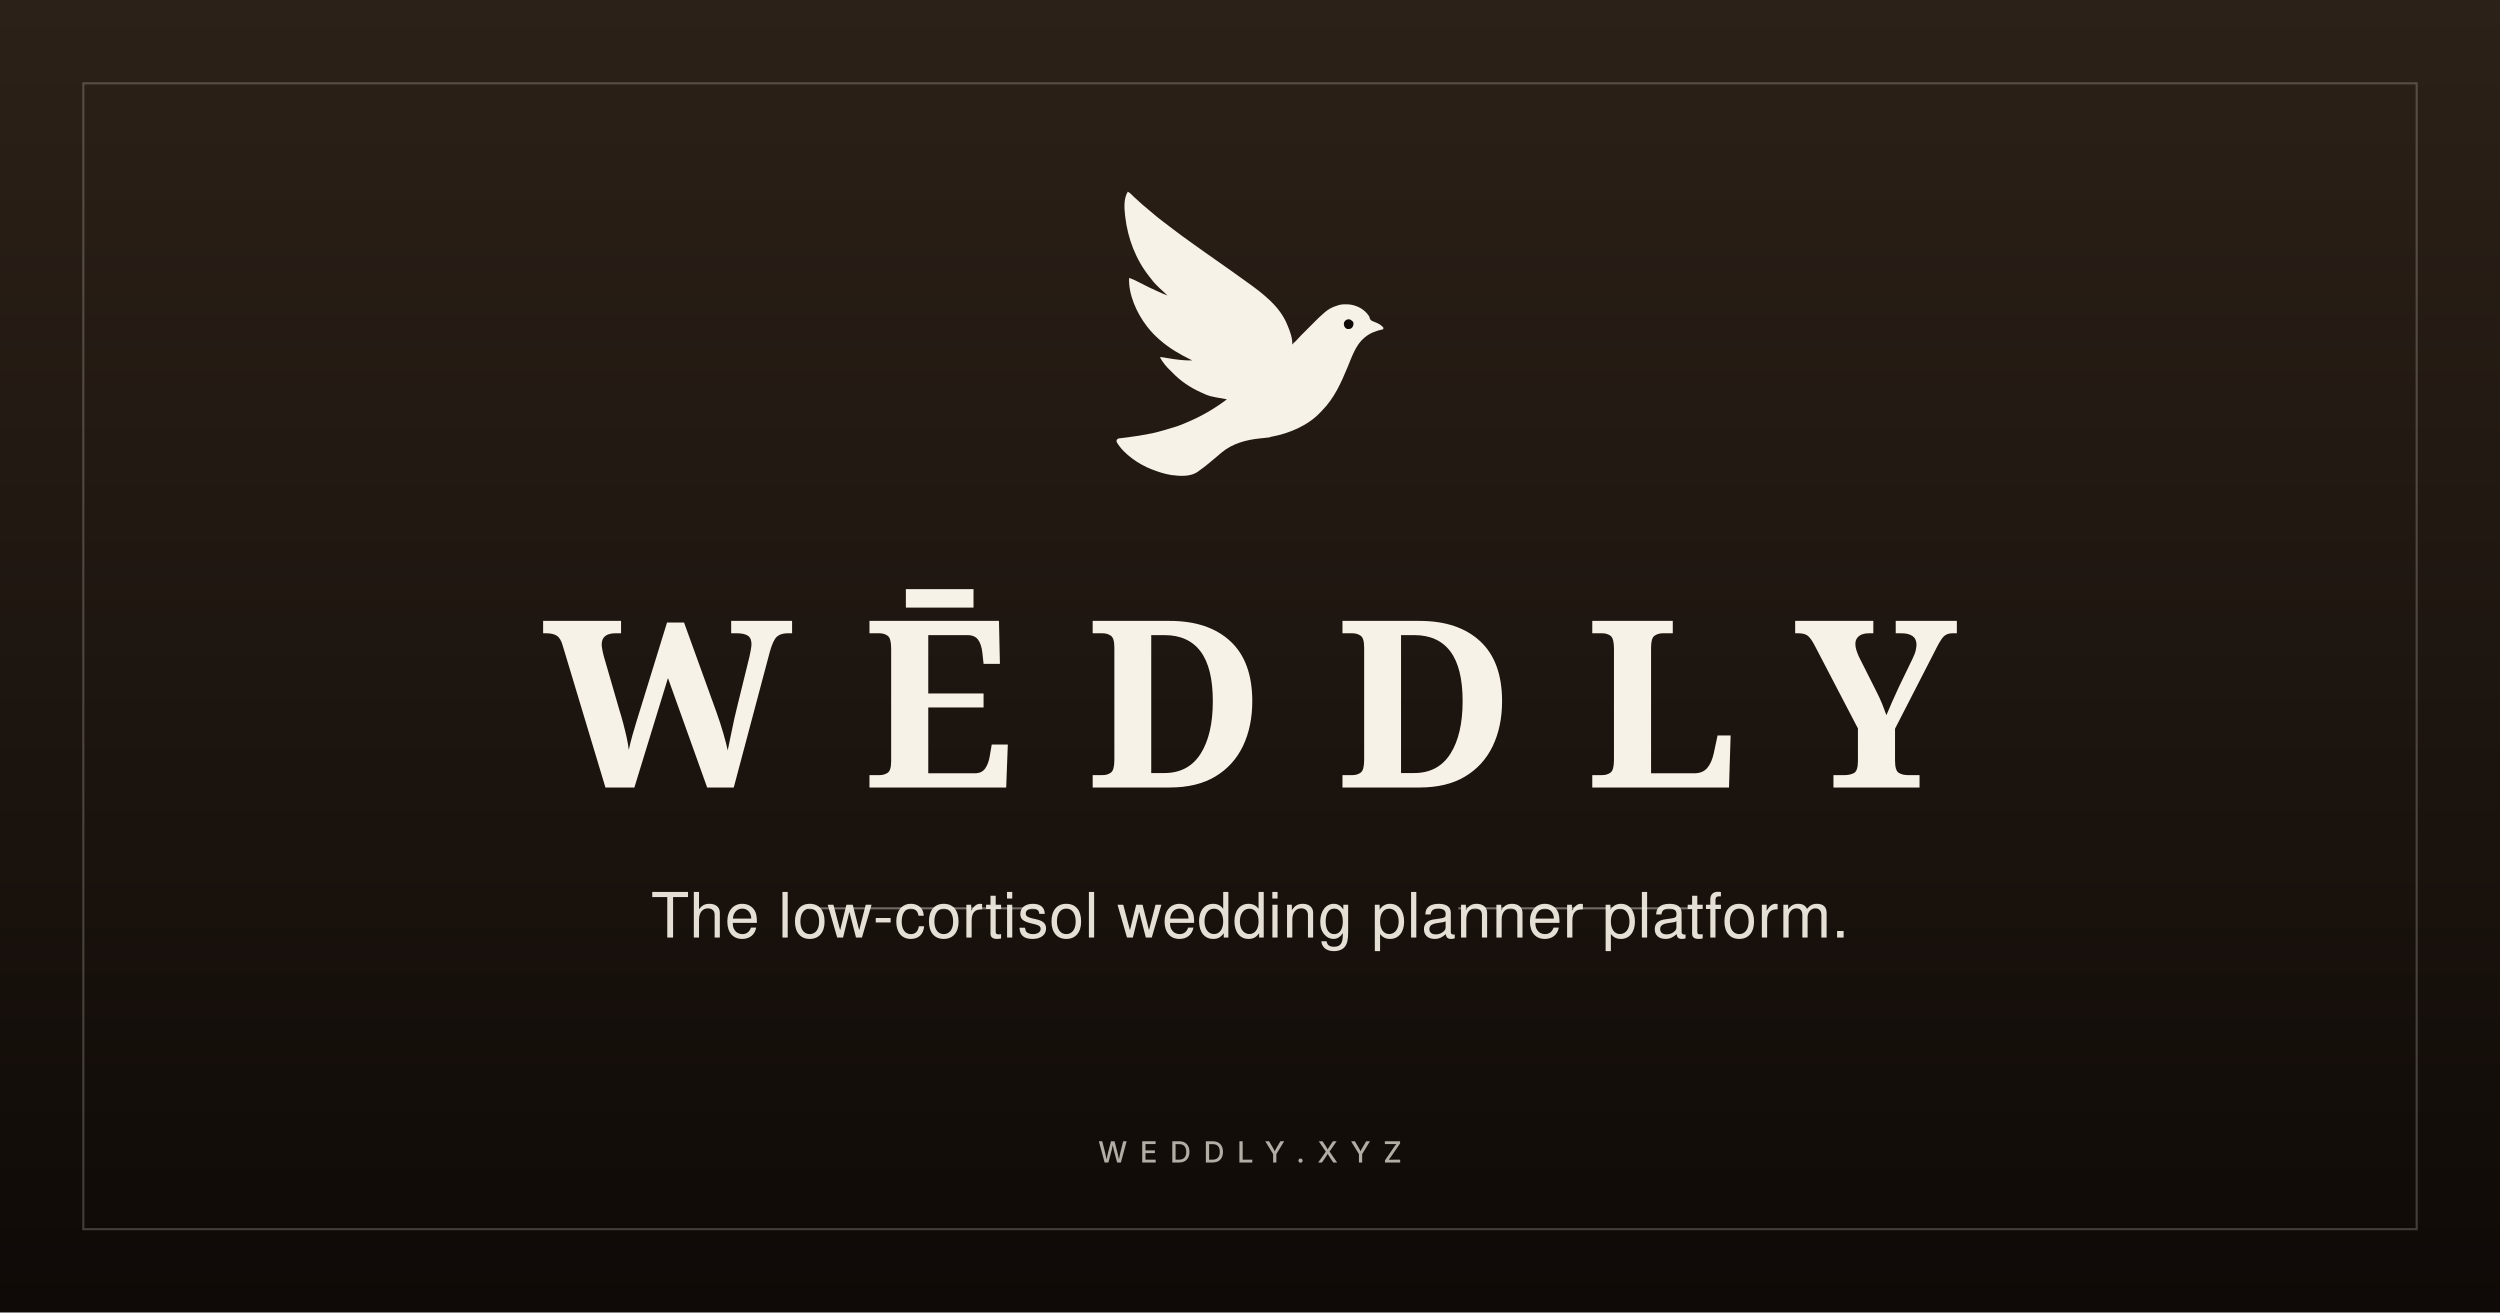
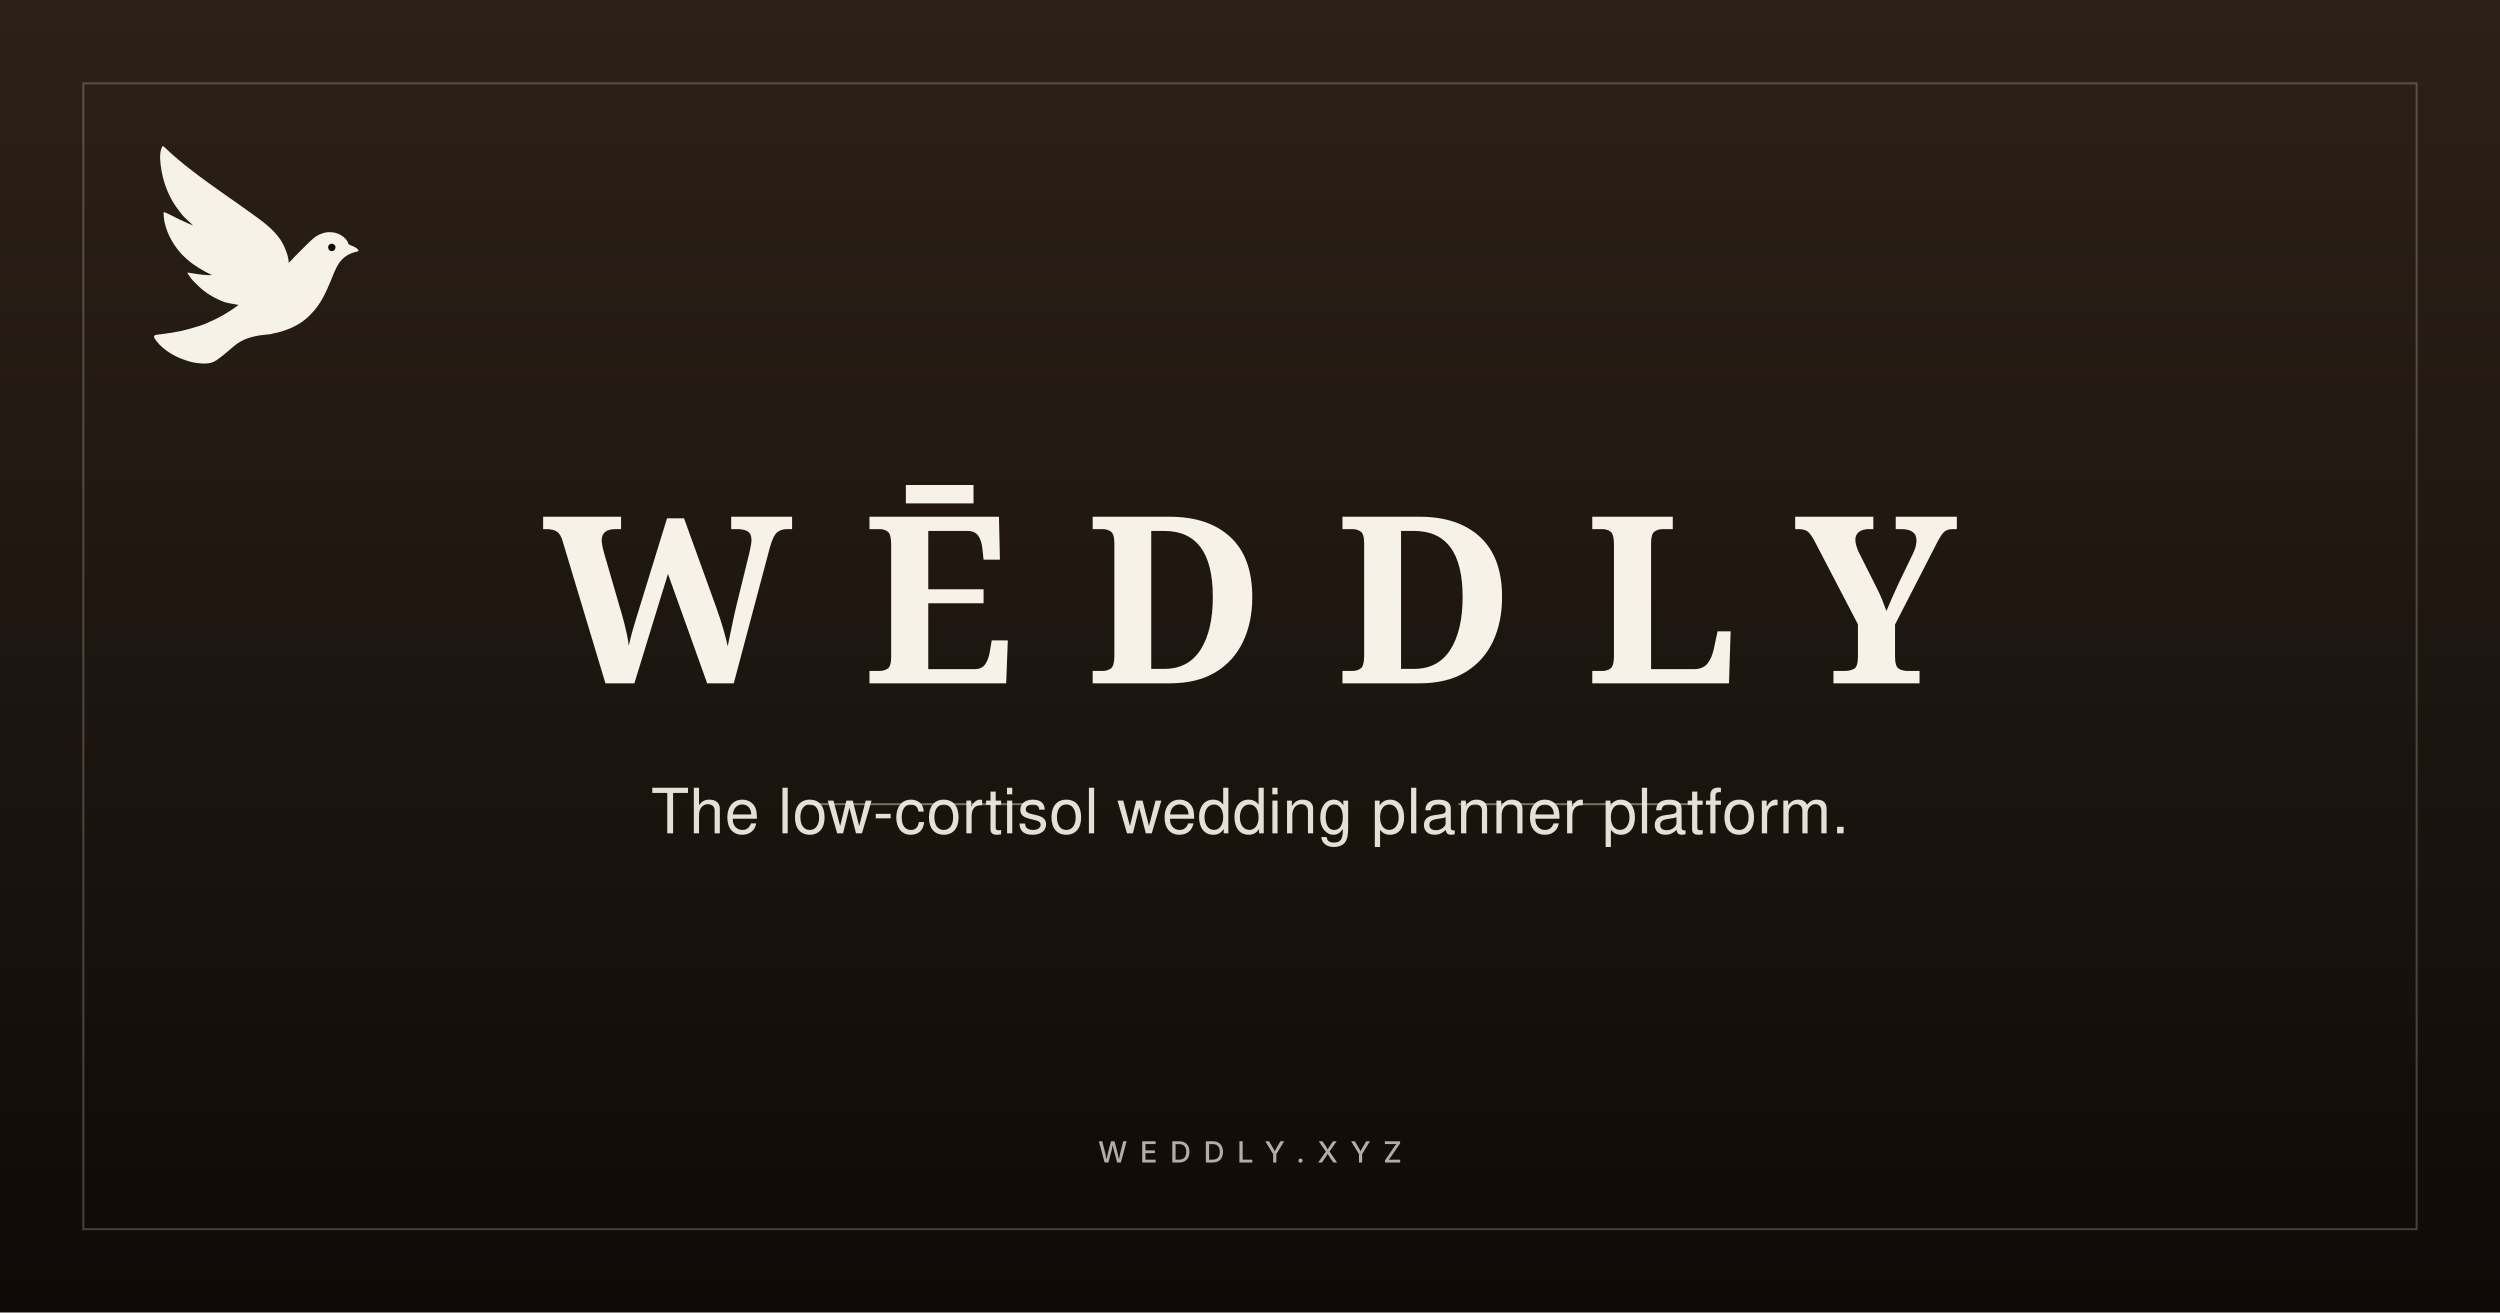
<svg xmlns="http://www.w3.org/2000/svg" width="1200" height="630" viewBox="0 0 1200 630">
  <linearGradient id="bg" x1="0" y1="0" x2="0" y2="1">
    <stop offset="0" stop-color="#2c2118" />
    <stop offset="1" stop-color="#0f0a07" />
  </linearGradient>
  <rect width="1200" height="630" fill="url(#bg)" />
  <rect x="40" y="40" width="1120" height="550" fill="none" stroke="#f6f2e7" stroke-width="1" stroke-opacity="0.22" />
-   <svg x="536" y="92" width="128" height="137" viewBox="337 282 624 668" preserveAspectRatio="xMidYMid meet">
+   <svg x="74" y="70" width="98" height="105" viewBox="337 282 624 668" preserveAspectRatio="xMidYMid meet">
    <path d="M0 0 C3.899 2.133 6.739 4.552 9.812 7.75 C13.34 11.35 16.917 14.755 20.746 18.027 C23.104 20.091 25.394 22.217 27.683 24.357 C32.854 29.188 38.095 33.786 43.676 38.145 C46.005 40.004 48.224 41.943 50.438 43.938 C55.482 48.472 60.721 52.742 66 57 C67.111 57.904 68.221 58.807 69.332 59.711 C78.152 66.856 87.186 73.689 96.285 80.473 C100.074 83.299 103.828 86.165 107.562 89.062 C119.307 98.135 131.324 106.855 143.422 115.449 C147.57 118.399 151.69 121.389 155.812 124.375 C163.8 130.154 171.84 135.854 179.904 141.525 C181.985 142.989 184.063 144.457 186.141 145.926 C193.747 151.303 201.366 156.662 209 162 C217.326 167.822 225.632 173.671 233.928 179.537 C236.018 181.013 238.11 182.485 240.203 183.957 C248.336 189.679 256.428 195.454 264.482 201.287 C268.401 204.125 272.326 206.951 276.27 209.753 C295.652 223.526 314.799 237.528 332 254 C332.527 254.5 333.054 254.999 333.597 255.514 C349.975 271.12 364.42 289.909 373 311 C373.296 311.705 373.593 312.41 373.898 313.137 C379.542 326.793 385.434 341.993 385 357 C385.66 357 386.32 357 387 357 C387 356.34 387 355.68 387 355 C388.769 353.3 390.664 351.792 392.566 350.242 C394.564 348.402 396.235 346.598 397.984 344.536 C402.643 339.18 407.661 334.195 412.684 329.184 C413.708 328.158 414.733 327.133 415.757 326.107 C417.893 323.97 420.03 321.834 422.169 319.7 C424.89 316.985 427.606 314.266 430.322 311.545 C432.433 309.43 434.547 307.317 436.661 305.205 C437.663 304.204 438.664 303.202 439.664 302.2 C444.728 297.126 449.814 292.144 455.27 287.491 C457.122 285.895 458.904 284.235 460.688 282.562 C469.011 275.316 478.474 270.19 489 267 C489.723 266.75 490.447 266.5 491.192 266.242 C497.368 264.199 502.888 263.521 509.375 263.625 C510.294 263.634 511.213 263.644 512.16 263.654 C519.124 263.808 525.413 264.638 532 267 C532.967 267.317 533.934 267.634 534.93 267.961 C547.115 272.424 558.093 280.941 565 292 C565.527 293.554 566.029 295.116 566.5 296.688 C567.893 300.259 568.985 300.992 572.445 302.871 C575.243 304.092 578.082 305.196 580.926 306.305 C587.131 308.762 593.772 312.719 598 318 C598 319.32 598 320.64 598 322 C597.031 322.208 596.061 322.415 595.062 322.629 C580.807 325.84 567.468 330.7 556 340 C554.757 340.982 554.757 340.982 553.488 341.984 C533.433 358.815 524.509 386.357 514.737 409.833 C499.124 447.324 483.576 482.963 454.7 512.26 C453.196 513.8 451.729 515.363 450.273 516.949 C421.483 547.478 377.495 565.952 336.844 573.422 C334.067 573.858 334.067 573.858 332 575 C329.046 575.379 326.099 575.712 323.137 576.016 C321.279 576.217 319.422 576.419 317.564 576.621 C314.659 576.934 311.753 577.243 308.846 577.542 C276.434 580.889 244.407 589.569 219 611 C218.448 611.466 217.896 611.931 217.327 612.411 C214.327 614.949 211.346 617.509 208.379 620.086 C204.55 623.404 200.631 626.607 196.695 629.797 C193.85 632.122 191.052 634.499 188.25 636.875 C181.924 642.156 175.344 647.038 168.635 651.819 C167.273 652.803 165.937 653.823 164.609 654.852 C147.217 667.796 122.141 665.839 101.668 663.148 C86.861 660.822 72.941 656.407 59 651 C57.881 650.591 56.762 650.183 55.609 649.762 C26.187 638.461 -9.994 614.124 -26 586 C-26.418 583.344 -26.418 583.344 -26 581 C-24.291 578.682 -23.238 578.058 -20.413 577.372 C-19.376 577.252 -18.338 577.131 -17.27 577.008 C-16.091 576.863 -14.912 576.718 -13.697 576.569 C-11.774 576.349 -11.774 576.349 -9.812 576.125 C-7.069 575.788 -4.328 575.441 -1.586 575.094 C-0.878 575.005 -0.17 574.917 0.559 574.826 C18.688 572.547 36.726 569.606 54.625 565.938 C55.767 565.704 56.909 565.471 58.086 565.231 C65.111 563.746 71.994 561.937 78.883 559.912 C81.704 559.087 84.532 558.311 87.375 557.562 C93.373 555.941 99.285 554.063 105.207 552.188 C108.212 551.247 111.221 550.358 114.25 549.5 C117.778 548.447 121.132 547.16 124.523 545.727 C128.705 543.966 132.89 542.218 137.086 540.492 C171.429 526.257 202.302 508.315 232 486 C231.282 485.875 230.563 485.749 229.823 485.62 C190.589 478.721 190.589 478.721 174 471 C172.845 470.487 171.69 469.974 170.5 469.445 C145.475 458.224 123 442.838 104 423 C103.154 422.154 102.309 421.309 101.438 420.438 C100.231 419.231 100.231 419.231 99 418 C98.254 417.306 98.254 417.306 97.492 416.598 C89.311 408.816 81.552 398.862 76 389 C76 388.34 76 387.68 76 387 C82.147 387.686 88.211 388.704 94.304 389.765 C113.217 393.041 131.772 395.397 151 395 C150.262 394.644 149.524 394.288 148.763 393.921 C122.163 381.028 97.273 366.584 75 347 C73.654 345.822 73.654 345.822 72.281 344.621 C63.002 336.387 54.653 327.775 47 318 C46.246 317.04 45.492 316.079 44.715 315.09 C21.099 284.344 1.396 241.466 3 202 C10.915 204.261 17.979 207.876 25.271 211.609 C30.43 214.238 35.608 216.829 40.785 219.422 C42.663 220.363 44.539 221.307 46.415 222.251 C47.581 222.836 48.748 223.421 49.949 224.023 C50.994 224.549 52.039 225.074 53.116 225.615 C55.712 226.862 58.32 227.95 61 229 C62.967 229.962 64.925 230.942 66.875 231.938 C75.374 236.213 84.115 239.62 93 243 C92.103 242.175 91.206 241.35 90.281 240.5 C63.763 216.004 63.763 216.004 53 202 C51.824 200.532 51.824 200.532 50.625 199.035 C18.602 158.808 0.046 109.8 -6 59 C-6.103 58.156 -6.206 57.313 -6.312 56.444 C-8.356 38.235 -9.918 16.127 0 0 Z " fill="#f6f2e7" transform="translate(363,282)" />
    <path d="M0 0 C3.704 2.027 5.654 3.48 8 7 C8.463 11.999 8.104 15.009 5 19 C2.456 21.837 0.244 22.274 -3.438 22.5 C-7.184 22.389 -7.893 22.084 -11 19.625 C-13.803 15.946 -14.34 13.717 -14.289 9.035 C-13.836 5.846 -12.261 4.196 -10 2 C-6.245 -0.503 -4.453 -0.453 0 0 Z " fill="#0f0a07" transform="translate(883,581)" />
  </svg>
-   <text x="600" y="378" font-family="'Cormorant Garamond', Georgia, serif" font-size="112" font-weight="600" letter-spacing="34" fill="#f6f2e7" text-anchor="middle">WĒDDLY</text>
-   <line x1="388" y1="436" x2="500" y2="436" stroke="#f6f2e7" stroke-width="1" stroke-opacity="0.4" />
-   <line x1="700" y1="436" x2="812" y2="436" stroke="#f6f2e7" stroke-width="1" stroke-opacity="0.4" />
-   <text x="600" y="450" font-family="'General Sans', 'Helvetica Neue', Helvetica, Arial, sans-serif" font-size="30" font-weight="500" letter-spacing="0.3" fill="#f6f2e7" fill-opacity="0.92" text-anchor="middle">The low-cortisol wedding planner platform.</text>
+   <text x="600" y="328" font-family="'Cormorant Garamond', Georgia, serif" font-size="112" font-weight="600" letter-spacing="34" fill="#f6f2e7" text-anchor="middle">WĒDDLY</text>
+   <line x1="388" y1="386" x2="500" y2="386" stroke="#f6f2e7" stroke-width="1" stroke-opacity="0.4" />
+   <line x1="700" y1="386" x2="812" y2="386" stroke="#f6f2e7" stroke-width="1" stroke-opacity="0.4" />
+   <text x="600" y="400" font-family="'General Sans', 'Helvetica Neue', Helvetica, Arial, sans-serif" font-size="30" font-weight="500" letter-spacing="0.3" fill="#f6f2e7" fill-opacity="0.92" text-anchor="middle">The low-cortisol wedding planner platform.</text>
  <text x="600" y="558" font-family="'Inter', system-ui, sans-serif" font-size="14" font-weight="500" letter-spacing="6" fill="#f6f2e7" fill-opacity="0.7" text-anchor="middle">WEDDLY.XYZ</text>
</svg>
